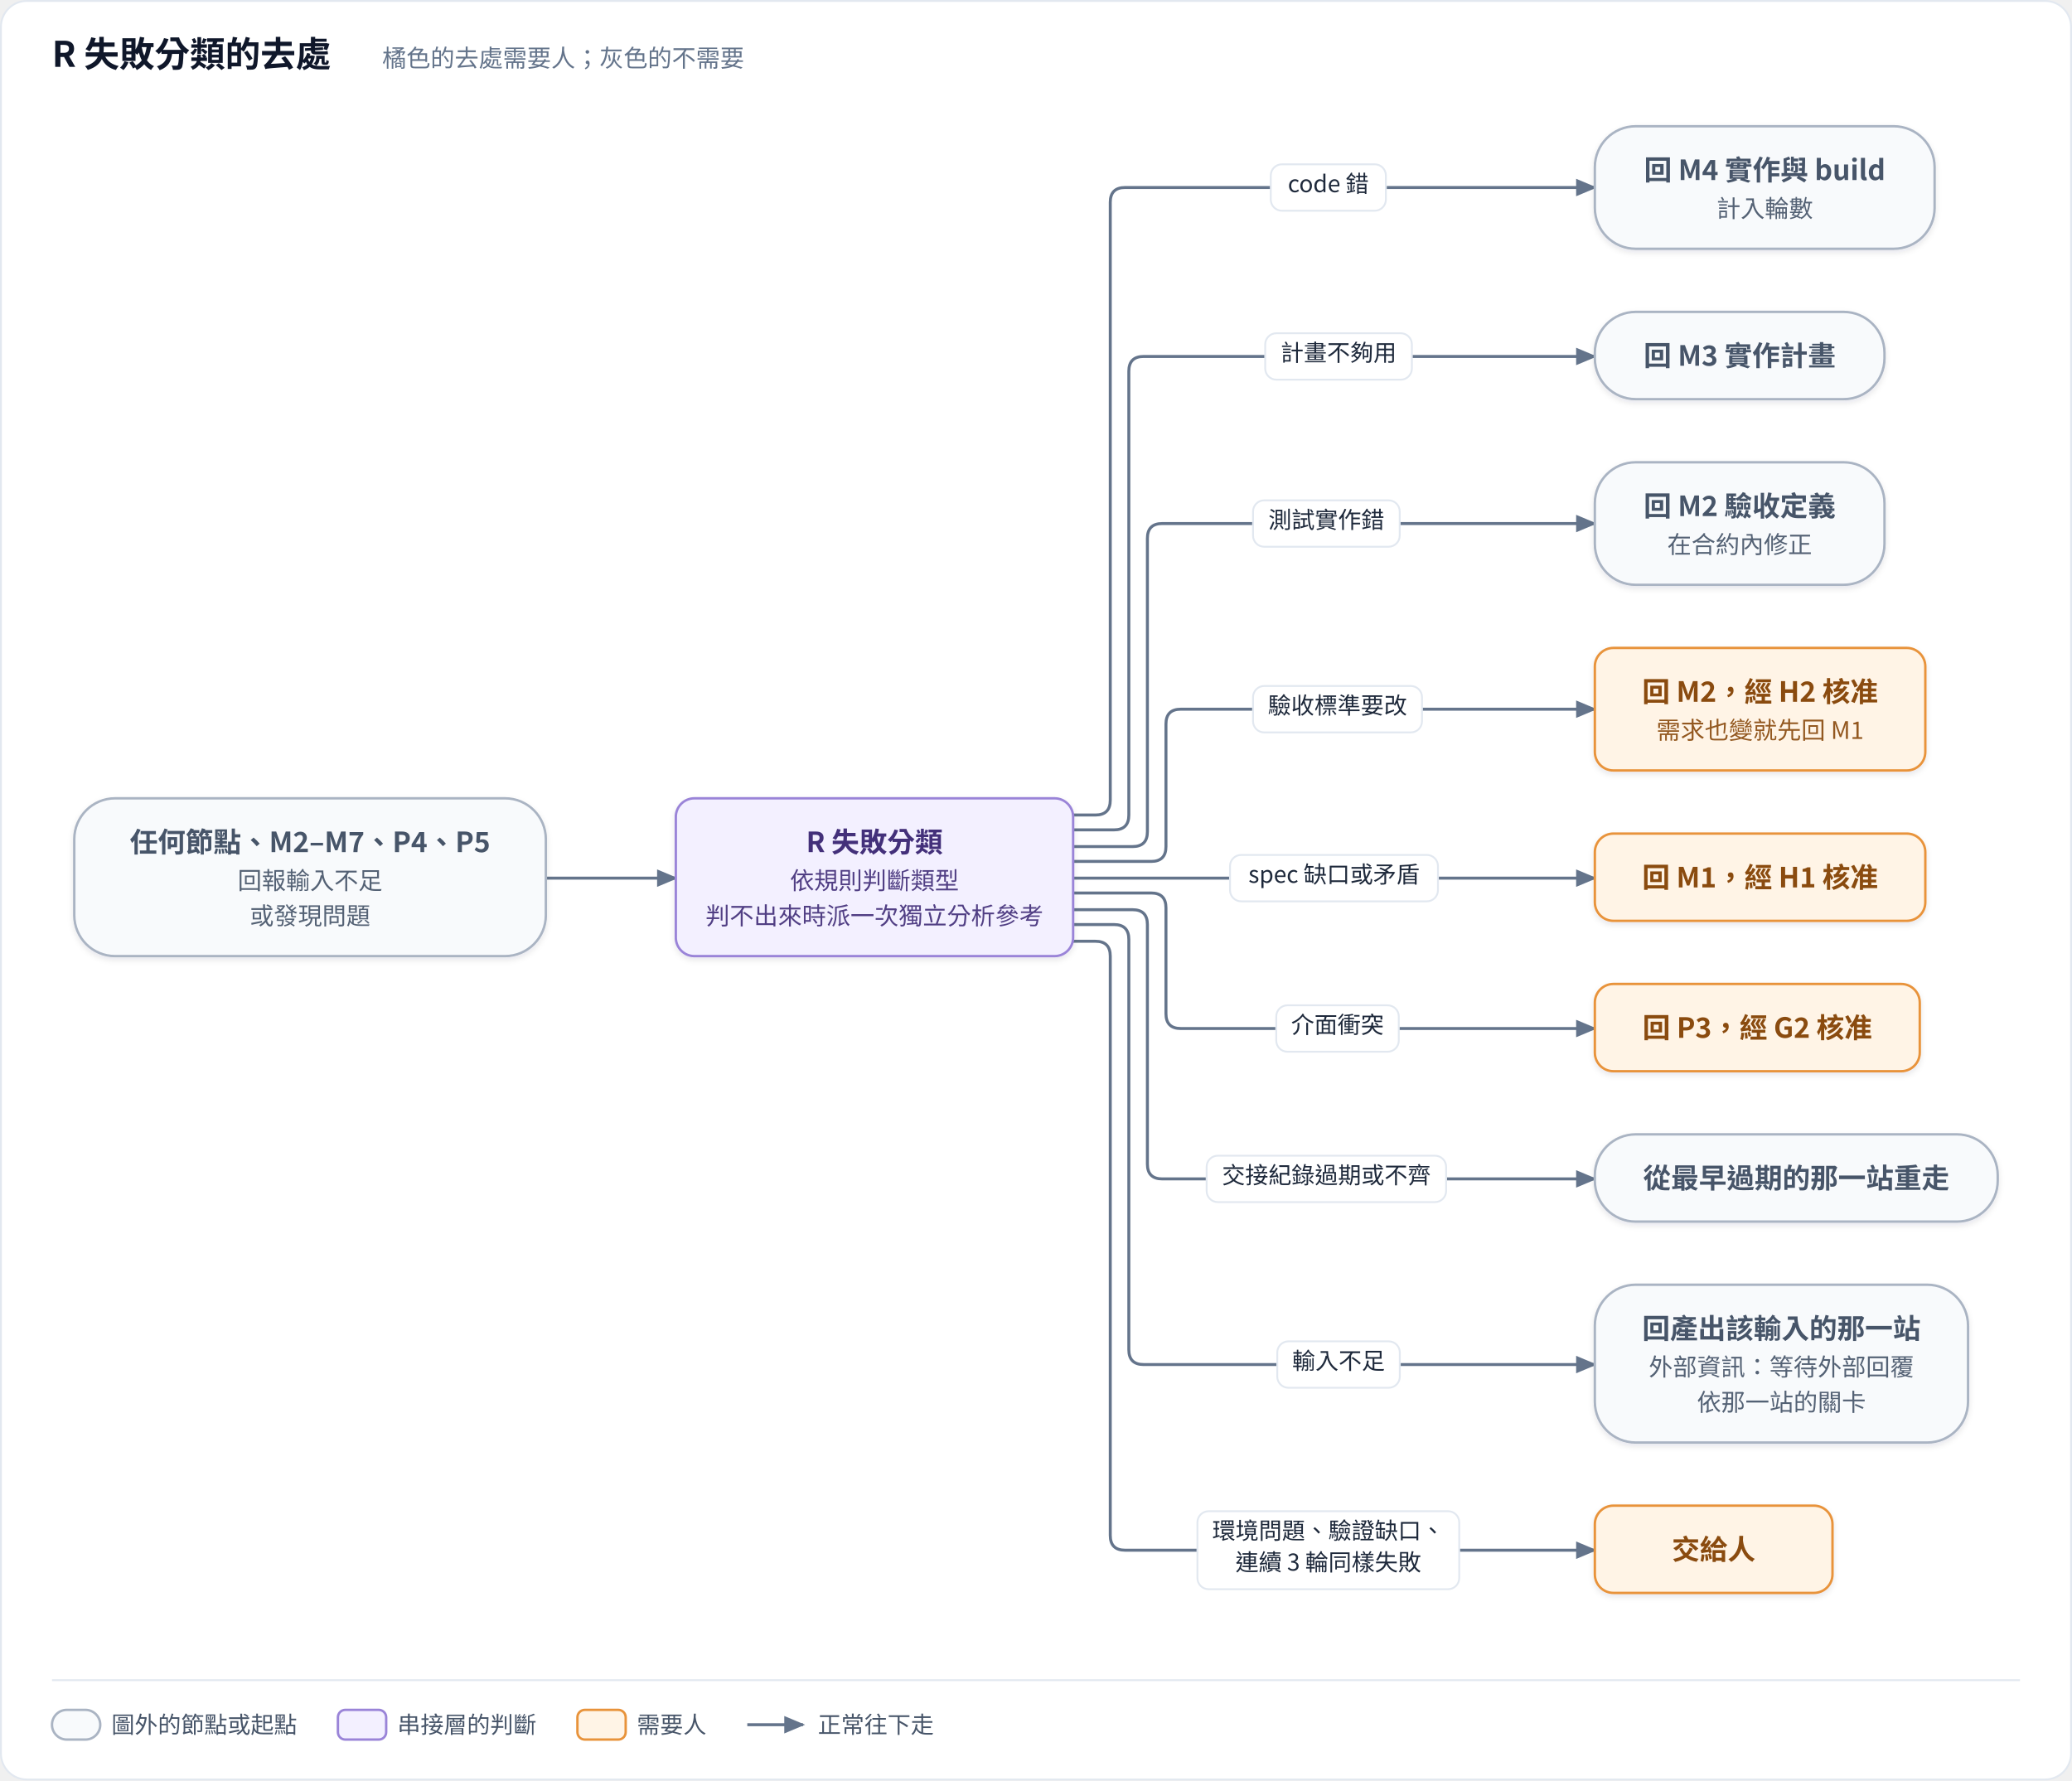
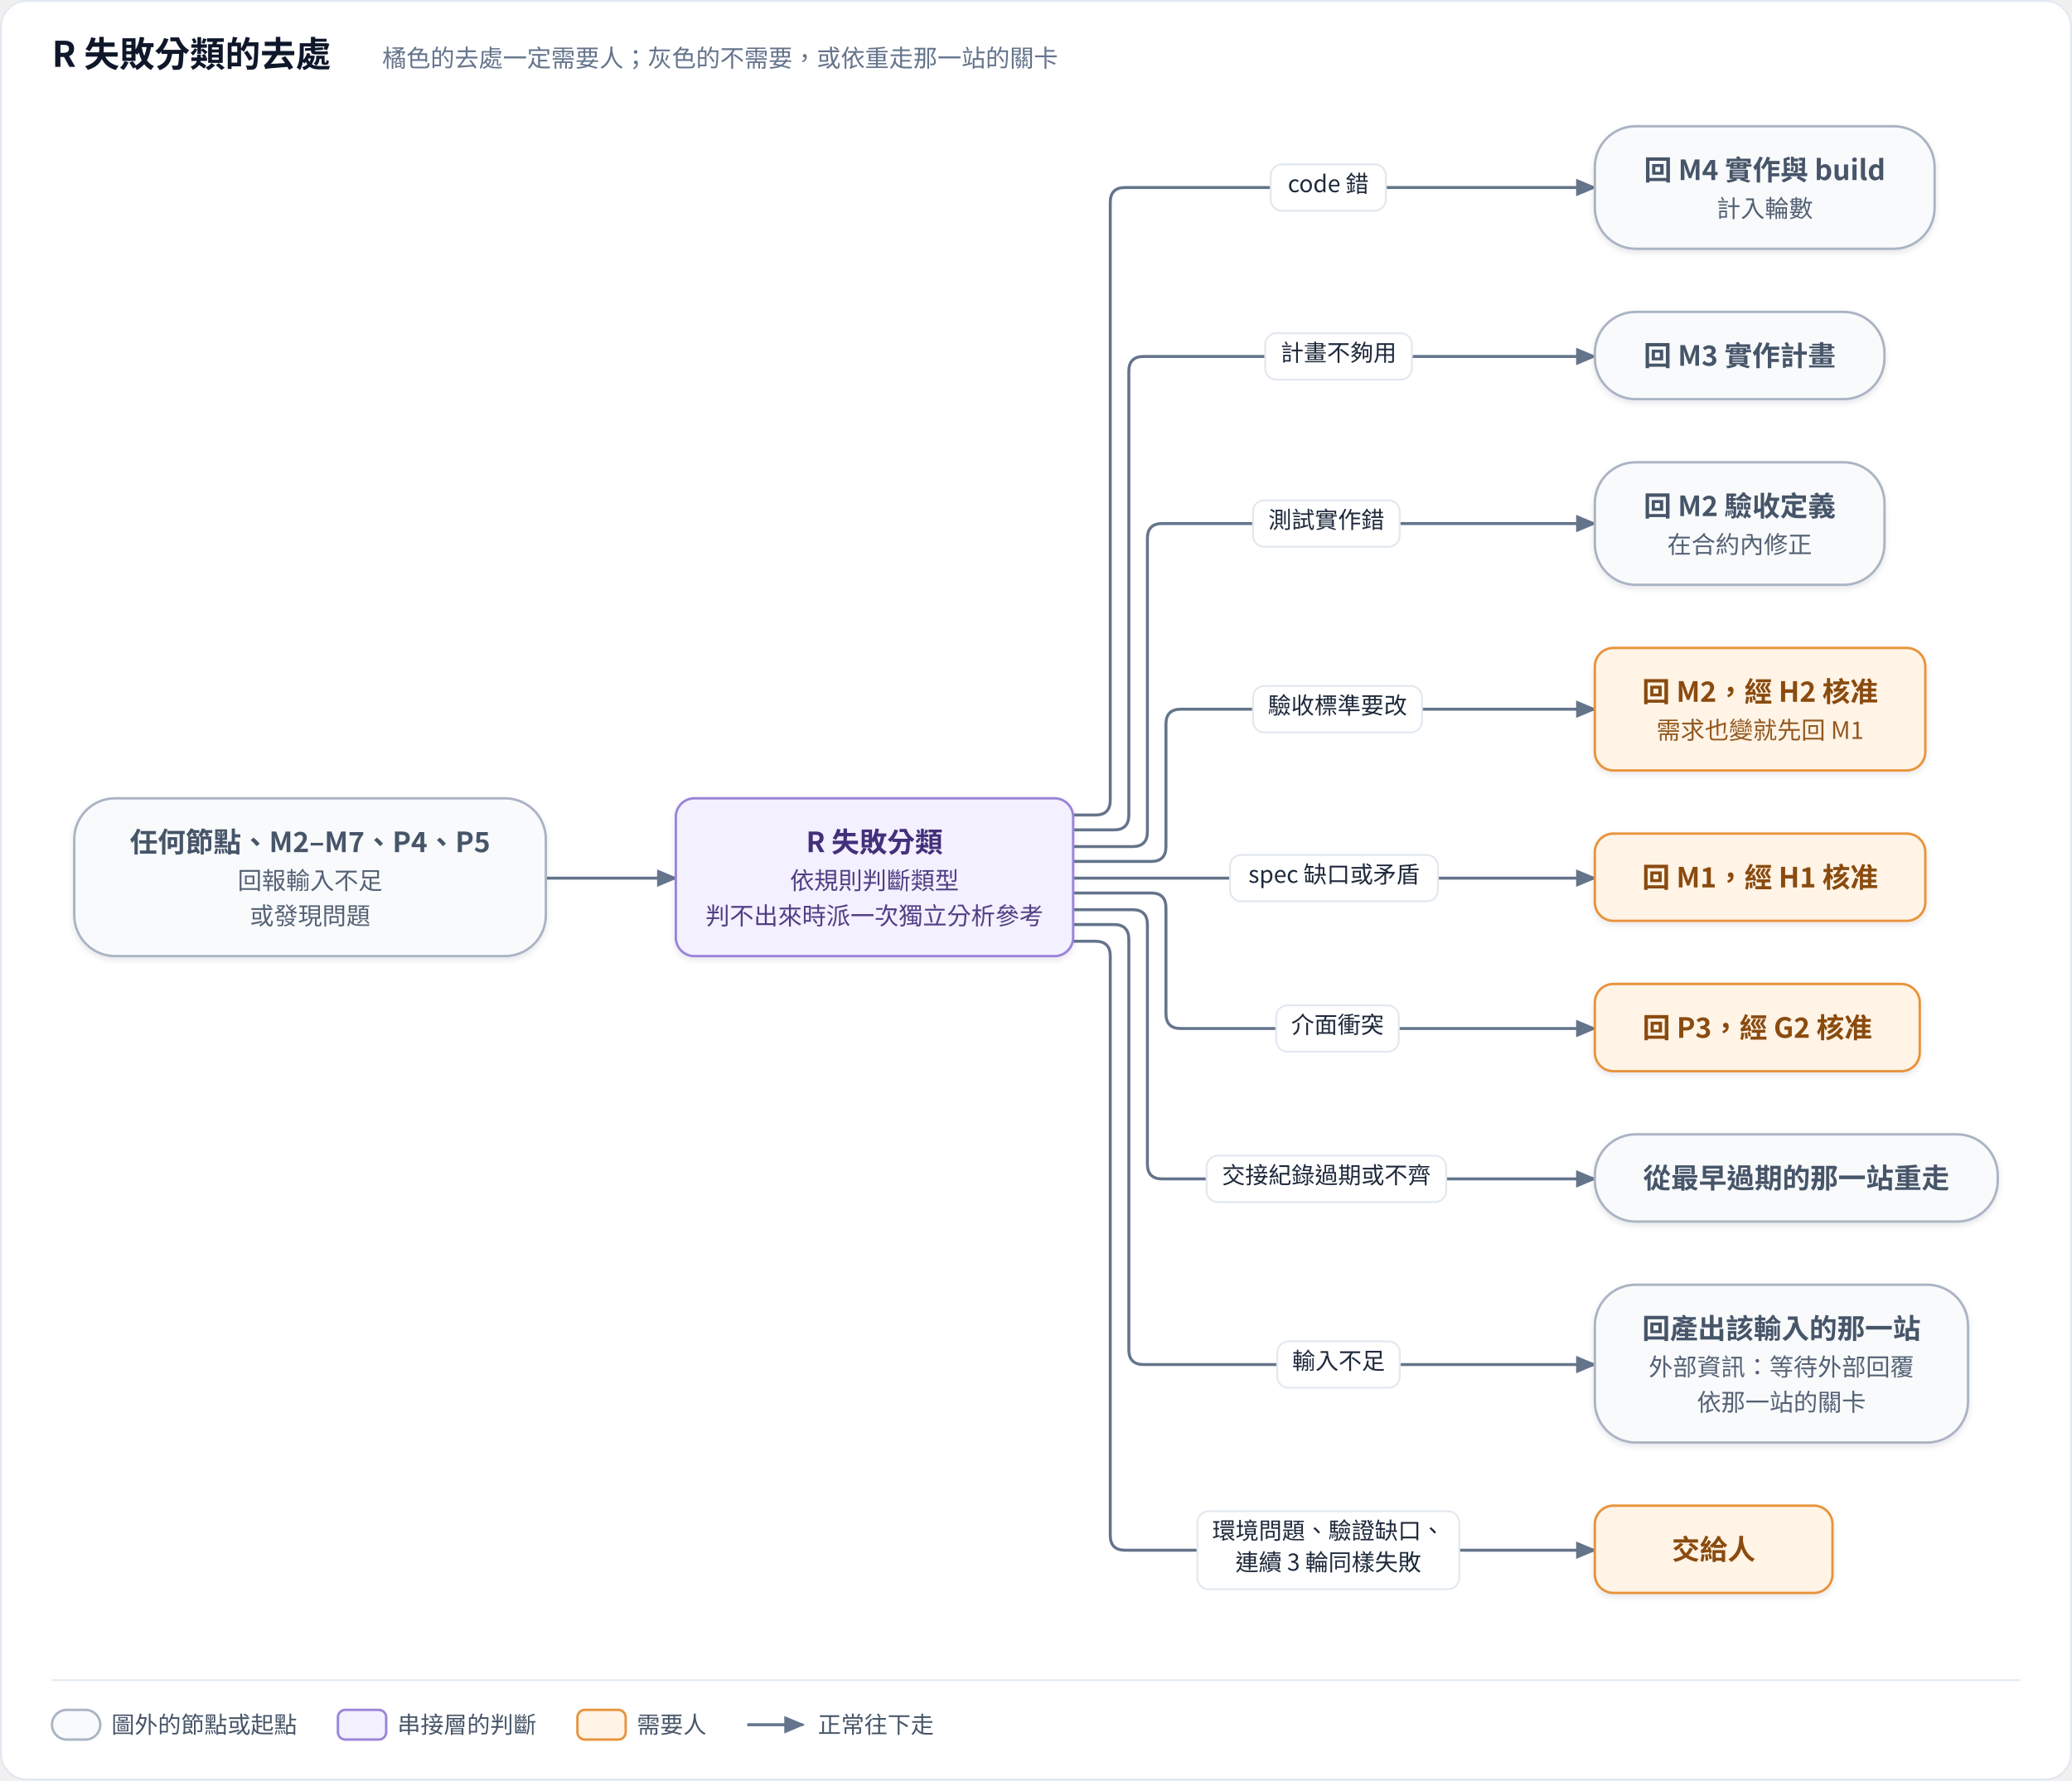
<svg xmlns="http://www.w3.org/2000/svg" width="1116" height="959" viewBox="0 0 1116 959" font-family="'PingFang TC','Noto Sans TC','Microsoft JhengHei','Noto Sans CJK TC',system-ui,-apple-system,'Segoe UI',sans-serif" role="img" aria-label="R 失敗分類的去處">
  <defs>
    <marker id="a-normal" viewBox="0 0 10 10" refX="9" refY="5" markerWidth="7" markerHeight="7" orient="auto-start-reverse">
      <path d="M0,0.8 L10,5 L0,9.2 Z" fill="#64748B" />
    </marker>
    <marker id="a-back" viewBox="0 0 10 10" refX="9" refY="5" markerWidth="7" markerHeight="7" orient="auto-start-reverse">
      <path d="M0,0.8 L10,5 L0,9.2 Z" fill="#D6336C" />
    </marker>
    <marker id="a-wait" viewBox="0 0 10 10" refX="9" refY="5" markerWidth="7" markerHeight="7" orient="auto-start-reverse">
      <path d="M0,0.8 L10,5 L0,9.2 Z" fill="#94A3B8" />
    </marker>
    <marker id="a-strong" viewBox="0 0 10 10" refX="9" refY="5" markerWidth="5" markerHeight="5" orient="auto-start-reverse">
      <path d="M0,0.8 L10,5 L0,9.2 Z" fill="#334155" />
    </marker>
    <filter id="sh" x="-10%" y="-10%" width="120%" height="140%">
      <feDropShadow dx="0" dy="1.5" stdDeviation="1.6" flood-color="#0F172A" flood-opacity="0.10" />
    </filter>
  </defs>
  <rect x="0.5" y="0.5" width="1115" height="958" rx="14" fill="#FFFFFF" stroke="#E2E8F0" />
  <text x="28" y="36" font-size="19" font-weight="700" fill="#0F172A">R 失敗分類的去處</text>
-   <text x="205.86" y="36" font-size="13" fill="#64748B">橘色的去處需要人；灰色的不需要</text>
+   <text x="205.86" y="36" font-size="13" fill="#64748B">橘色的去處一定需要人；灰色的不需要，或依重走那一站的關卡</text>
  <line x1="28" y1="905" x2="1088" y2="905" stroke="#E2E8F0" />
  <path d="M294,473 L364,473" fill="none" stroke="#64748B" stroke-width="1.6" marker-end="url(#a-normal)" />
  <path d="M578,439 L590,439 Q598,439 598,431 L598,109 Q598,101 606,101 L859,101" fill="none" stroke="#64748B" stroke-width="1.6" marker-end="url(#a-normal)" />
  <path d="M578,447 L600,447 Q608,447 608,439 L608,200 Q608,192 616,192 L859,192" fill="none" stroke="#64748B" stroke-width="1.6" marker-end="url(#a-normal)" />
  <path d="M578,456 L610,456 Q618,456 618,448 L618,290 Q618,282 626,282 L859,282" fill="none" stroke="#64748B" stroke-width="1.6" marker-end="url(#a-normal)" />
  <path d="M578,464 L620,464 Q628,464 628,456 L628,390 Q628,382 636,382 L859,382" fill="none" stroke="#64748B" stroke-width="1.6" marker-end="url(#a-normal)" />
  <path d="M578,473 L859,473" fill="none" stroke="#64748B" stroke-width="1.6" marker-end="url(#a-normal)" />
  <path d="M578,481 L620,481 Q628,481 628,489 L628,546 Q628,554 636,554 L859,554" fill="none" stroke="#64748B" stroke-width="1.6" marker-end="url(#a-normal)" />
  <path d="M578,490 L610,490 Q618,490 618,498 L618,627 Q618,635 626,635 L859,635" fill="none" stroke="#64748B" stroke-width="1.6" marker-end="url(#a-normal)" />
  <path d="M578,498 L600,498 Q608,498 608,506 L608,727 Q608,735 616,735 L859,735" fill="none" stroke="#64748B" stroke-width="1.6" marker-end="url(#a-normal)" />
  <path d="M578,507 L590,507 Q598,507 598,515 L598,827 Q598,835 606,835 L859,835" fill="none" stroke="#64748B" stroke-width="1.6" marker-end="url(#a-normal)" />
  <rect x="40" y="430" width="254" height="85" rx="22" fill="#F8FAFC" stroke="#AAB4C3" stroke-width="1.3" filter="url(#sh)" />
  <text x="167" y="459" font-size="15" font-weight="700" fill="#475569" text-anchor="middle">任何節點、M2–M7、P4、P5</text>
  <text x="167" y="479" font-size="13" fill="#475569" text-anchor="middle" opacity="0.92">回報輸入不足</text>
  <text x="167" y="498" font-size="13" fill="#475569" text-anchor="middle" opacity="0.92">或發現問題</text>
  <rect x="364" y="430" width="214" height="85" rx="10" fill="#F3F0FF" stroke="#9A84D8" stroke-width="1.3" filter="url(#sh)" />
  <text x="471" y="459" font-size="15" font-weight="700" fill="#43307A" text-anchor="middle">R 失敗分類</text>
  <text x="471" y="479" font-size="13" fill="#43307A" text-anchor="middle" opacity="0.92">依規則判斷類型</text>
  <text x="471" y="498" font-size="13" fill="#43307A" text-anchor="middle" opacity="0.92">判不出來時派一次獨立分析參考</text>
  <rect x="859" y="68" width="183" height="66" rx="22" fill="#F8FAFC" stroke="#AAB4C3" stroke-width="1.3" filter="url(#sh)" />
  <text x="950.5" y="97" font-size="15" font-weight="700" fill="#475569" text-anchor="middle">回 M4 實作與 build</text>
  <text x="950.5" y="117" font-size="13" fill="#475569" text-anchor="middle" opacity="0.92">計入輪數</text>
  <rect x="859" y="168" width="156" height="47" rx="22" fill="#F8FAFC" stroke="#AAB4C3" stroke-width="1.3" filter="url(#sh)" />
  <text x="937" y="197" font-size="15" font-weight="700" fill="#475569" text-anchor="middle">回 M3 實作計畫</text>
  <rect x="859" y="249" width="156" height="66" rx="22" fill="#F8FAFC" stroke="#AAB4C3" stroke-width="1.3" filter="url(#sh)" />
  <text x="937" y="278" font-size="15" font-weight="700" fill="#475569" text-anchor="middle">回 M2 驗收定義</text>
  <text x="937" y="298" font-size="13" fill="#475569" text-anchor="middle" opacity="0.92">在合約內修正</text>
  <rect x="859" y="349" width="178" height="66" rx="10" fill="#FFF4E6" stroke="#E8933B" stroke-width="1.3" filter="url(#sh)" />
  <text x="948" y="378" font-size="15" font-weight="700" fill="#8A4B0F" text-anchor="middle">回 M2，經 H2 核准</text>
  <text x="948" y="398" font-size="13" fill="#8A4B0F" text-anchor="middle" opacity="0.92">需求也變就先回 M1</text>
  <rect x="859" y="449" width="178" height="47" rx="10" fill="#FFF4E6" stroke="#E8933B" stroke-width="1.3" filter="url(#sh)" />
  <text x="948" y="478" font-size="15" font-weight="700" fill="#8A4B0F" text-anchor="middle">回 M1，經 H1 核准</text>
  <rect x="859" y="530" width="175" height="47" rx="10" fill="#FFF4E6" stroke="#E8933B" stroke-width="1.3" filter="url(#sh)" />
  <text x="946.5" y="559" font-size="15" font-weight="700" fill="#8A4B0F" text-anchor="middle">回 P3，經 G2 核准</text>
  <rect x="859" y="611" width="217" height="47" rx="22" fill="#F8FAFC" stroke="#AAB4C3" stroke-width="1.3" filter="url(#sh)" />
  <text x="967.5" y="640" font-size="15" font-weight="700" fill="#475569" text-anchor="middle">從最早過期的那一站重走</text>
  <rect x="859" y="692" width="201" height="85" rx="22" fill="#F8FAFC" stroke="#AAB4C3" stroke-width="1.3" filter="url(#sh)" />
  <text x="959.5" y="721" font-size="15" font-weight="700" fill="#475569" text-anchor="middle">回產出該輸入的那一站</text>
  <text x="959.5" y="741" font-size="13" fill="#475569" text-anchor="middle" opacity="0.92">外部資訊：等待外部回覆</text>
  <text x="959.5" y="760" font-size="13" fill="#475569" text-anchor="middle" opacity="0.92">依那一站的關卡</text>
  <rect x="859" y="811" width="128" height="47" rx="10" fill="#FFF4E6" stroke="#E8933B" stroke-width="1.3" filter="url(#sh)" />
  <text x="923" y="840" font-size="15" font-weight="700" fill="#8A4B0F" text-anchor="middle">交給人</text>
  <rect x="684.45" y="88.5" width="62" height="25" rx="6" fill="#FFFFFF" stroke="#E2E8F0" />
  <text x="715.45" y="103.5" font-size="12.5" fill="#1E293B" text-anchor="middle">code 錯</text>
  <rect x="681.45" y="179.5" width="79" height="25" rx="6" fill="#FFFFFF" stroke="#E2E8F0" />
  <text x="720.95" y="194.5" font-size="12.5" fill="#1E293B" text-anchor="middle">計畫不夠用</text>
  <rect x="674.9" y="269.5" width="79" height="25" rx="6" fill="#FFFFFF" stroke="#E2E8F0" />
  <text x="714.4" y="284.5" font-size="12.5" fill="#1E293B" text-anchor="middle">測試實作錯</text>
  <rect x="674.9" y="369.5" width="91" height="25" rx="6" fill="#FFFFFF" stroke="#E2E8F0" />
  <text x="720.4" y="384.5" font-size="12.5" fill="#1E293B" text-anchor="middle">驗收標準要改</text>
  <rect x="662.5" y="460.5" width="112" height="25" rx="6" fill="#FFFFFF" stroke="#E2E8F0" />
  <text x="718.5" y="475.5" font-size="12.5" fill="#1E293B" text-anchor="middle">spec 缺口或矛盾</text>
  <rect x="687.4" y="541.5" width="66" height="25" rx="6" fill="#FFFFFF" stroke="#E2E8F0" />
  <text x="720.4" y="556.5" font-size="12.5" fill="#1E293B" text-anchor="middle">介面衝突</text>
  <rect x="649.9" y="622.5" width="129" height="25" rx="6" fill="#FFFFFF" stroke="#E2E8F0" />
  <text x="714.4" y="637.5" font-size="12.5" fill="#1E293B" text-anchor="middle">交接紀錄過期或不齊</text>
  <rect x="687.95" y="722.5" width="66" height="25" rx="6" fill="#FFFFFF" stroke="#E2E8F0" />
  <text x="720.95" y="737.5" font-size="12.5" fill="#1E293B" text-anchor="middle">輸入不足</text>
  <rect x="644.95" y="814" width="141" height="42" rx="6" fill="#FFFFFF" stroke="#E2E8F0" />
  <text x="715.45" y="829" font-size="12.5" fill="#1E293B" text-anchor="middle">環境問題、驗證缺口、</text>
  <text x="715.45" y="846" font-size="12.5" fill="#1E293B" text-anchor="middle">連續 3 輪同樣失敗</text>
  <rect x="28" y="921" width="26" height="16" rx="8" fill="#F8FAFC" stroke="#AAB4C3" stroke-width="1.3" />
  <text x="60" y="933.5" font-size="12.5" fill="#475569">圖外的節點或起點</text>
  <rect x="182" y="921" width="26" height="16" rx="4" fill="#F3F0FF" stroke="#9A84D8" stroke-width="1.3" />
  <text x="214" y="933.5" font-size="12.5" fill="#475569">串接層的判斷</text>
  <rect x="311" y="921" width="26" height="16" rx="4" fill="#FFF4E6" stroke="#E8933B" stroke-width="1.3" />
  <text x="343" y="933.5" font-size="12.5" fill="#475569">需要人</text>
  <path d="M402.5,929 H432.5" stroke="#64748B" stroke-width="1.6" marker-end="url(#a-normal)" />
  <text x="440.5" y="933.5" font-size="12.5" fill="#475569">正常往下走</text>
</svg>
